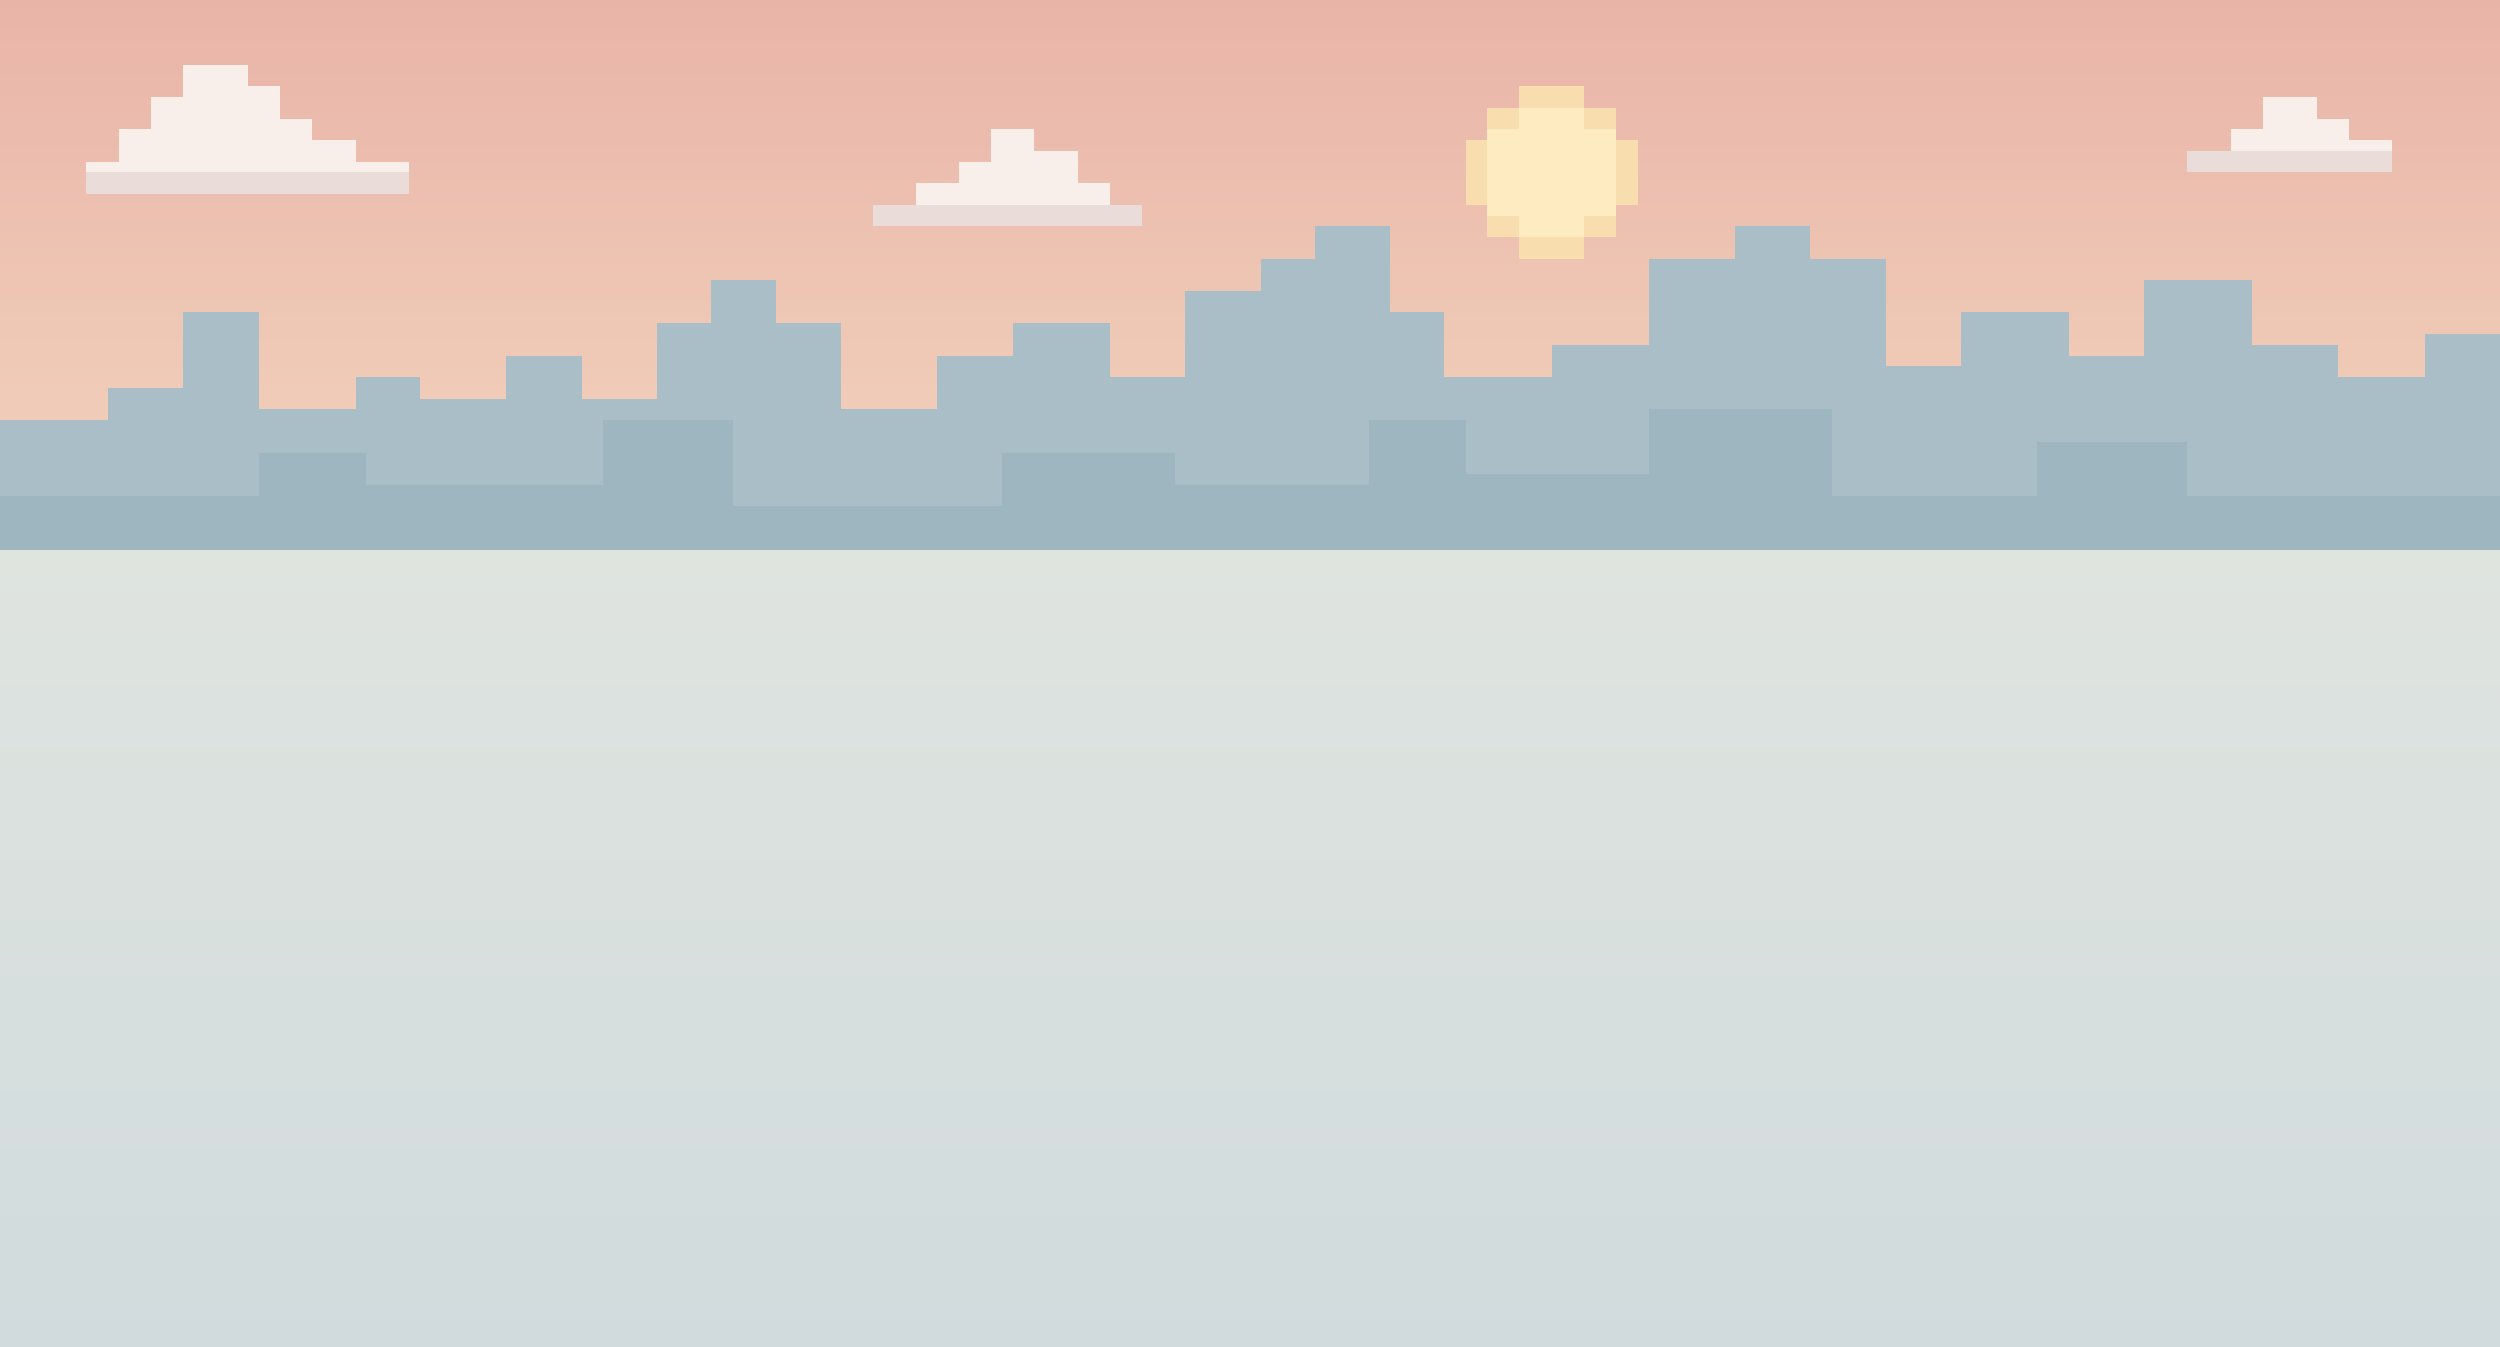
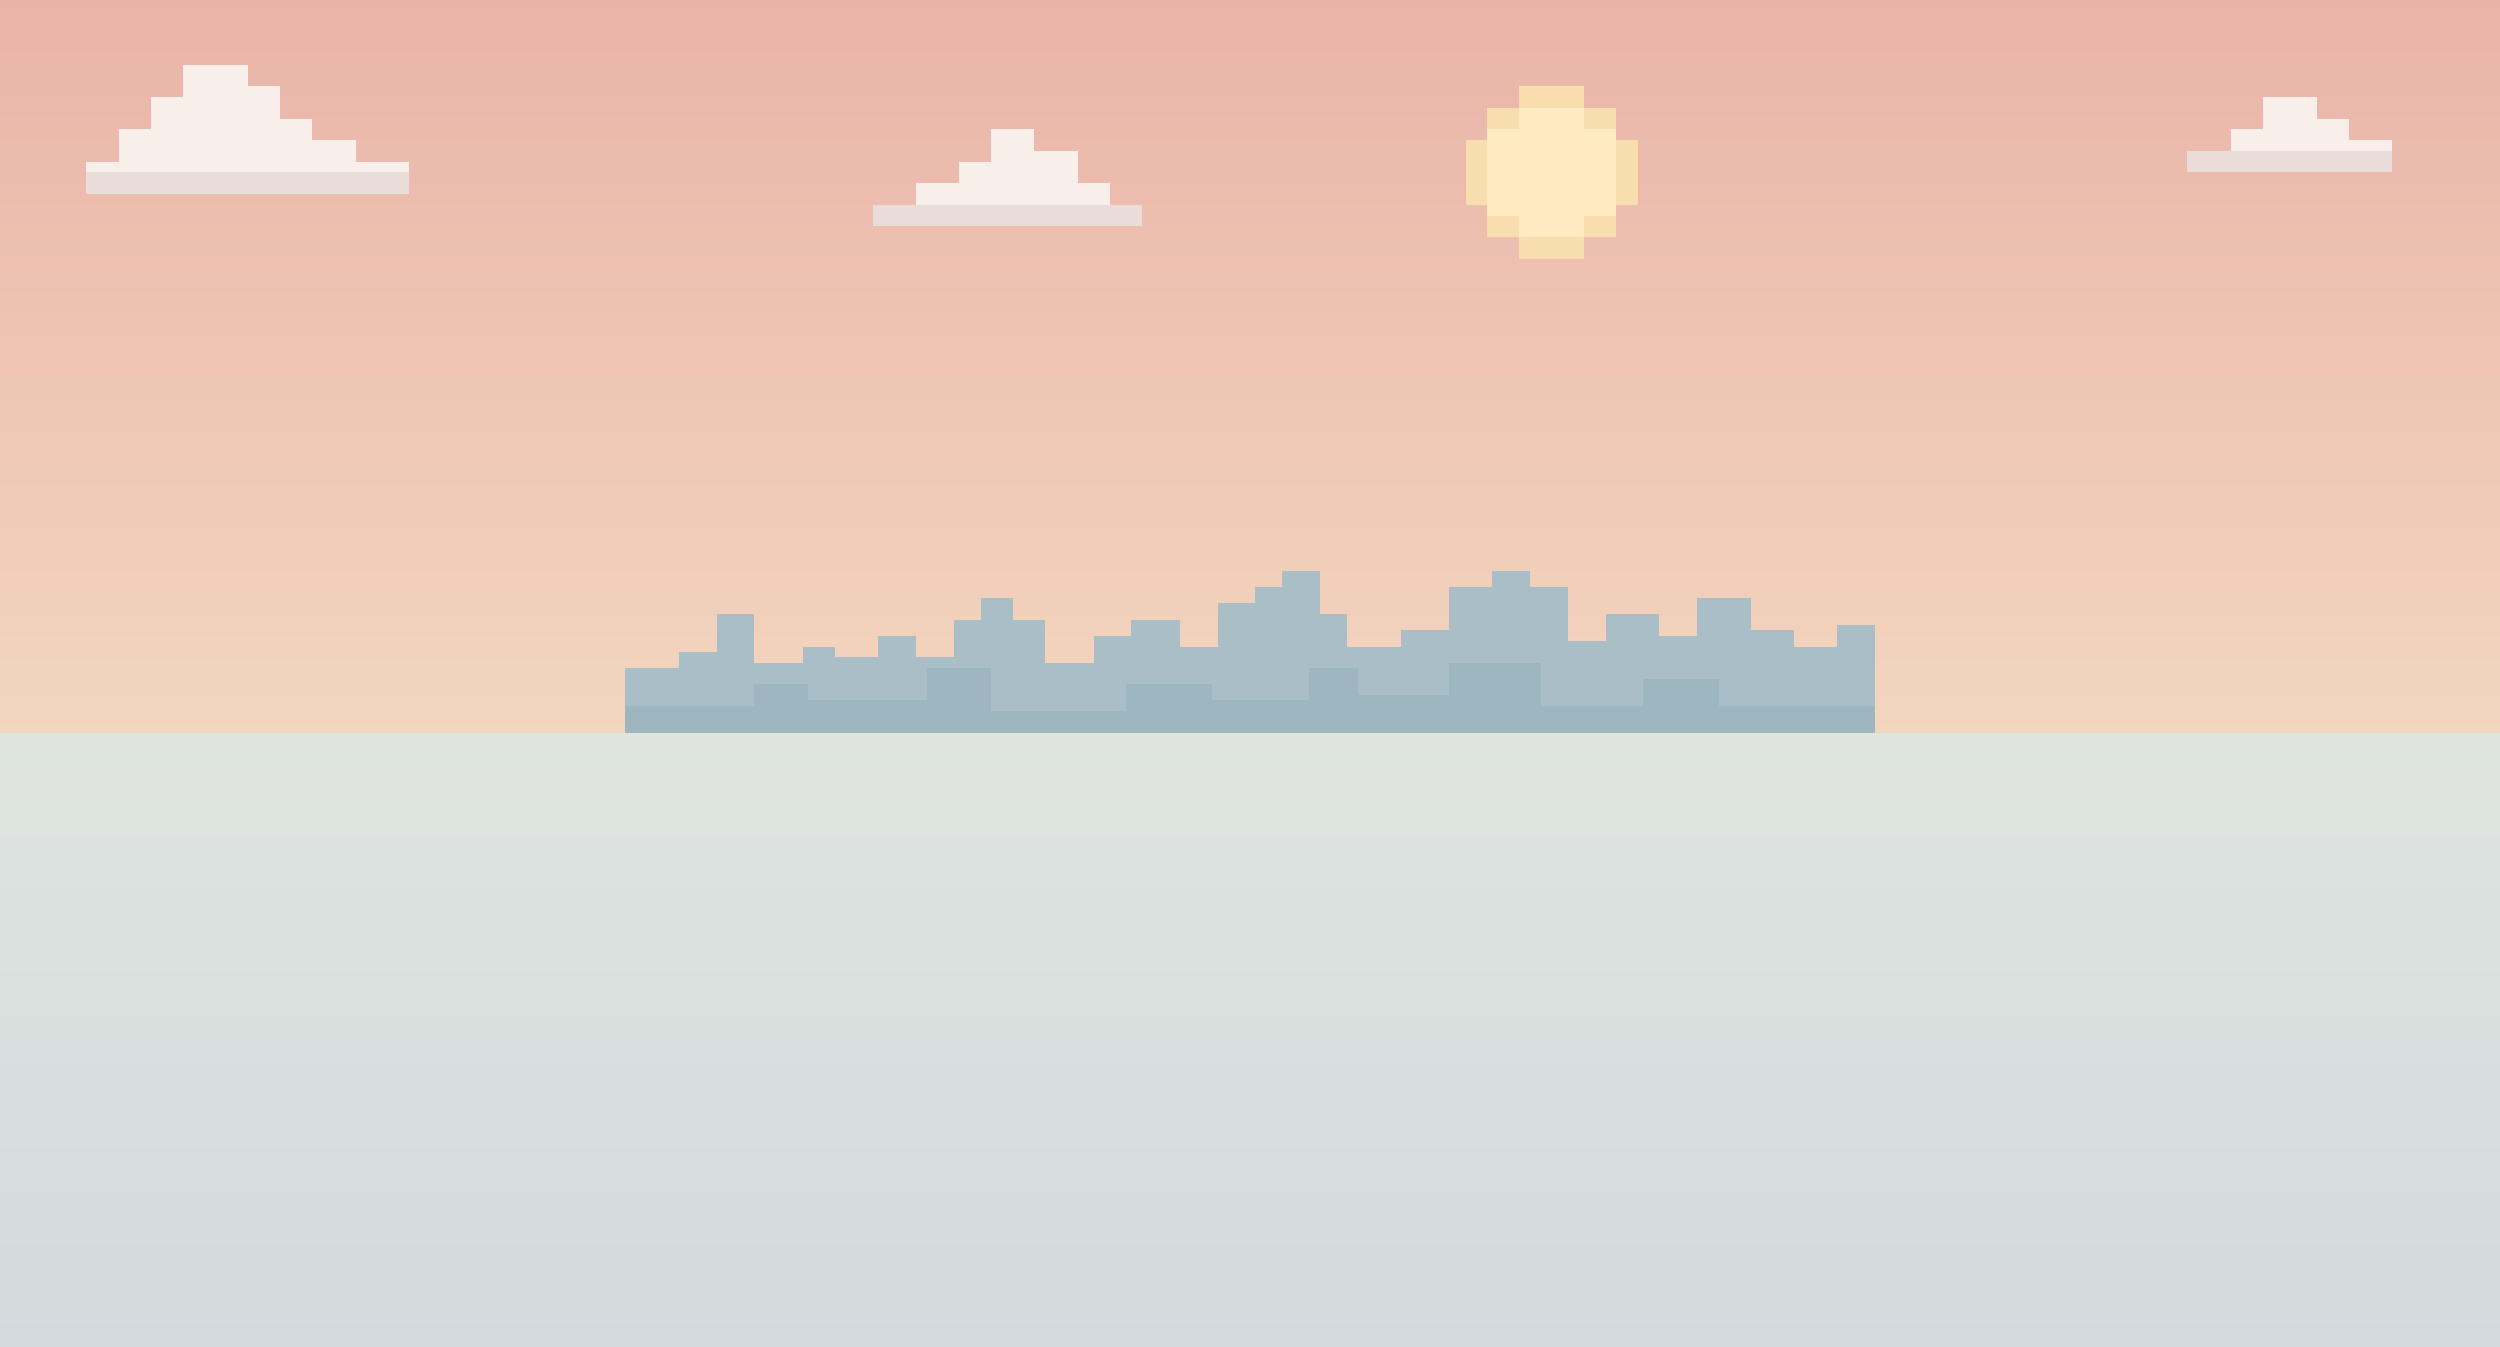
<svg xmlns="http://www.w3.org/2000/svg" viewBox="0 0 232 125" shape-rendering="crispEdges">
  <defs>
    <linearGradient id="sky" x2="0" y2="1" gradientUnits="objectBoundingBox">
      <stop stop-color="#e9b4a8" />
      <stop offset="1" stop-color="#f3d6bf" />
    </linearGradient>
    <linearGradient id="mist" x2="0" y2="1" gradientUnits="objectBoundingBox">
      <stop stop-color="#dfe4df" />
      <stop offset="1" stop-color="#d1dbdd" />
    </linearGradient>
  </defs>
-   <path fill="url(#sky)" d="M0 0h232v54H0z" />
+   <path fill="url(#sky)" d="M0 0h232v68H0z" />
  <path fill="#f8ddae" d="M141 8h6v2h3v3h2v6h-2v3h-3v2h-6v-2h-3v-3h-2v-6h2v-3h3z" />
  <path fill="#ffebc1" d="M141 10h6v2h3v8h-3v2h-6v-2h-3v-8h3z" />
  <path fill="#f8eeea" d="M8 15h3v-3h3V9h3V6h6v2h3v3h3v2h4v2h5v3H8zm73 4h4v-2h4v-2h3v-3h4v2h4v3h3v2h3v2H81zm122-5h4v-2h3V9h5v2h3v2h4v3h-19z" />
  <path fill="#e9dcd9" d="M8 16h30v2H8zm73 3h25v2H81zm122-5h19v2h-19z" />
-   <path fill="#a9bec6" d="M0 39h10v-3h7v-7h7v9h9v-3h6v2h8v-4h7v4h7v-7h5v-4h6v4h6v8h9v-5h7v-3h9v5h7v-8h7v-3h5v-3h7v8h5v6h10v-3h9v-8h8v-3h7v3h7v10h7v-5h10v4h7v-7h10v6h8v3h8v-4h7v22H0z" />
-   <path fill="#9eb6c0" d="M0 46h24v-4h10v3h22v-6h12v8h25v-5h16v3h18v-6h9v5h17v-6h17v8h19v-5h14v5h29v10H0z" />
-   <path fill="url(#mist)" d="M0 51h232v74H0z" />
+   <path transform="translate(58 42.5) scale(.5)" fill="#a9bec6" d="M0 39h10v-3h7v-7h7v9h9v-3h6v2h8v-4h7v4h7v-7h5v-4h6v4h6v8h9v-5h7v-3h9v5h7v-8h7v-3h5v-3h7v8h5v6h10v-3h9v-8h8v-3h7v3h7v10h7v-5h10v4h7v-7h10v6h8v3h8v-4h7v22H0z" />
+   <path transform="translate(58 42.5) scale(.5)" fill="#9eb6c0" d="M0 46h24v-4h10v3h22v-6h12v8h25v-5h16v3h18v-6h9v5h17v-6h17v8h19v-5h14v5h29v10H0z" />
+   <path fill="url(#mist)" d="M0 68h232v57H0z" />
</svg>
